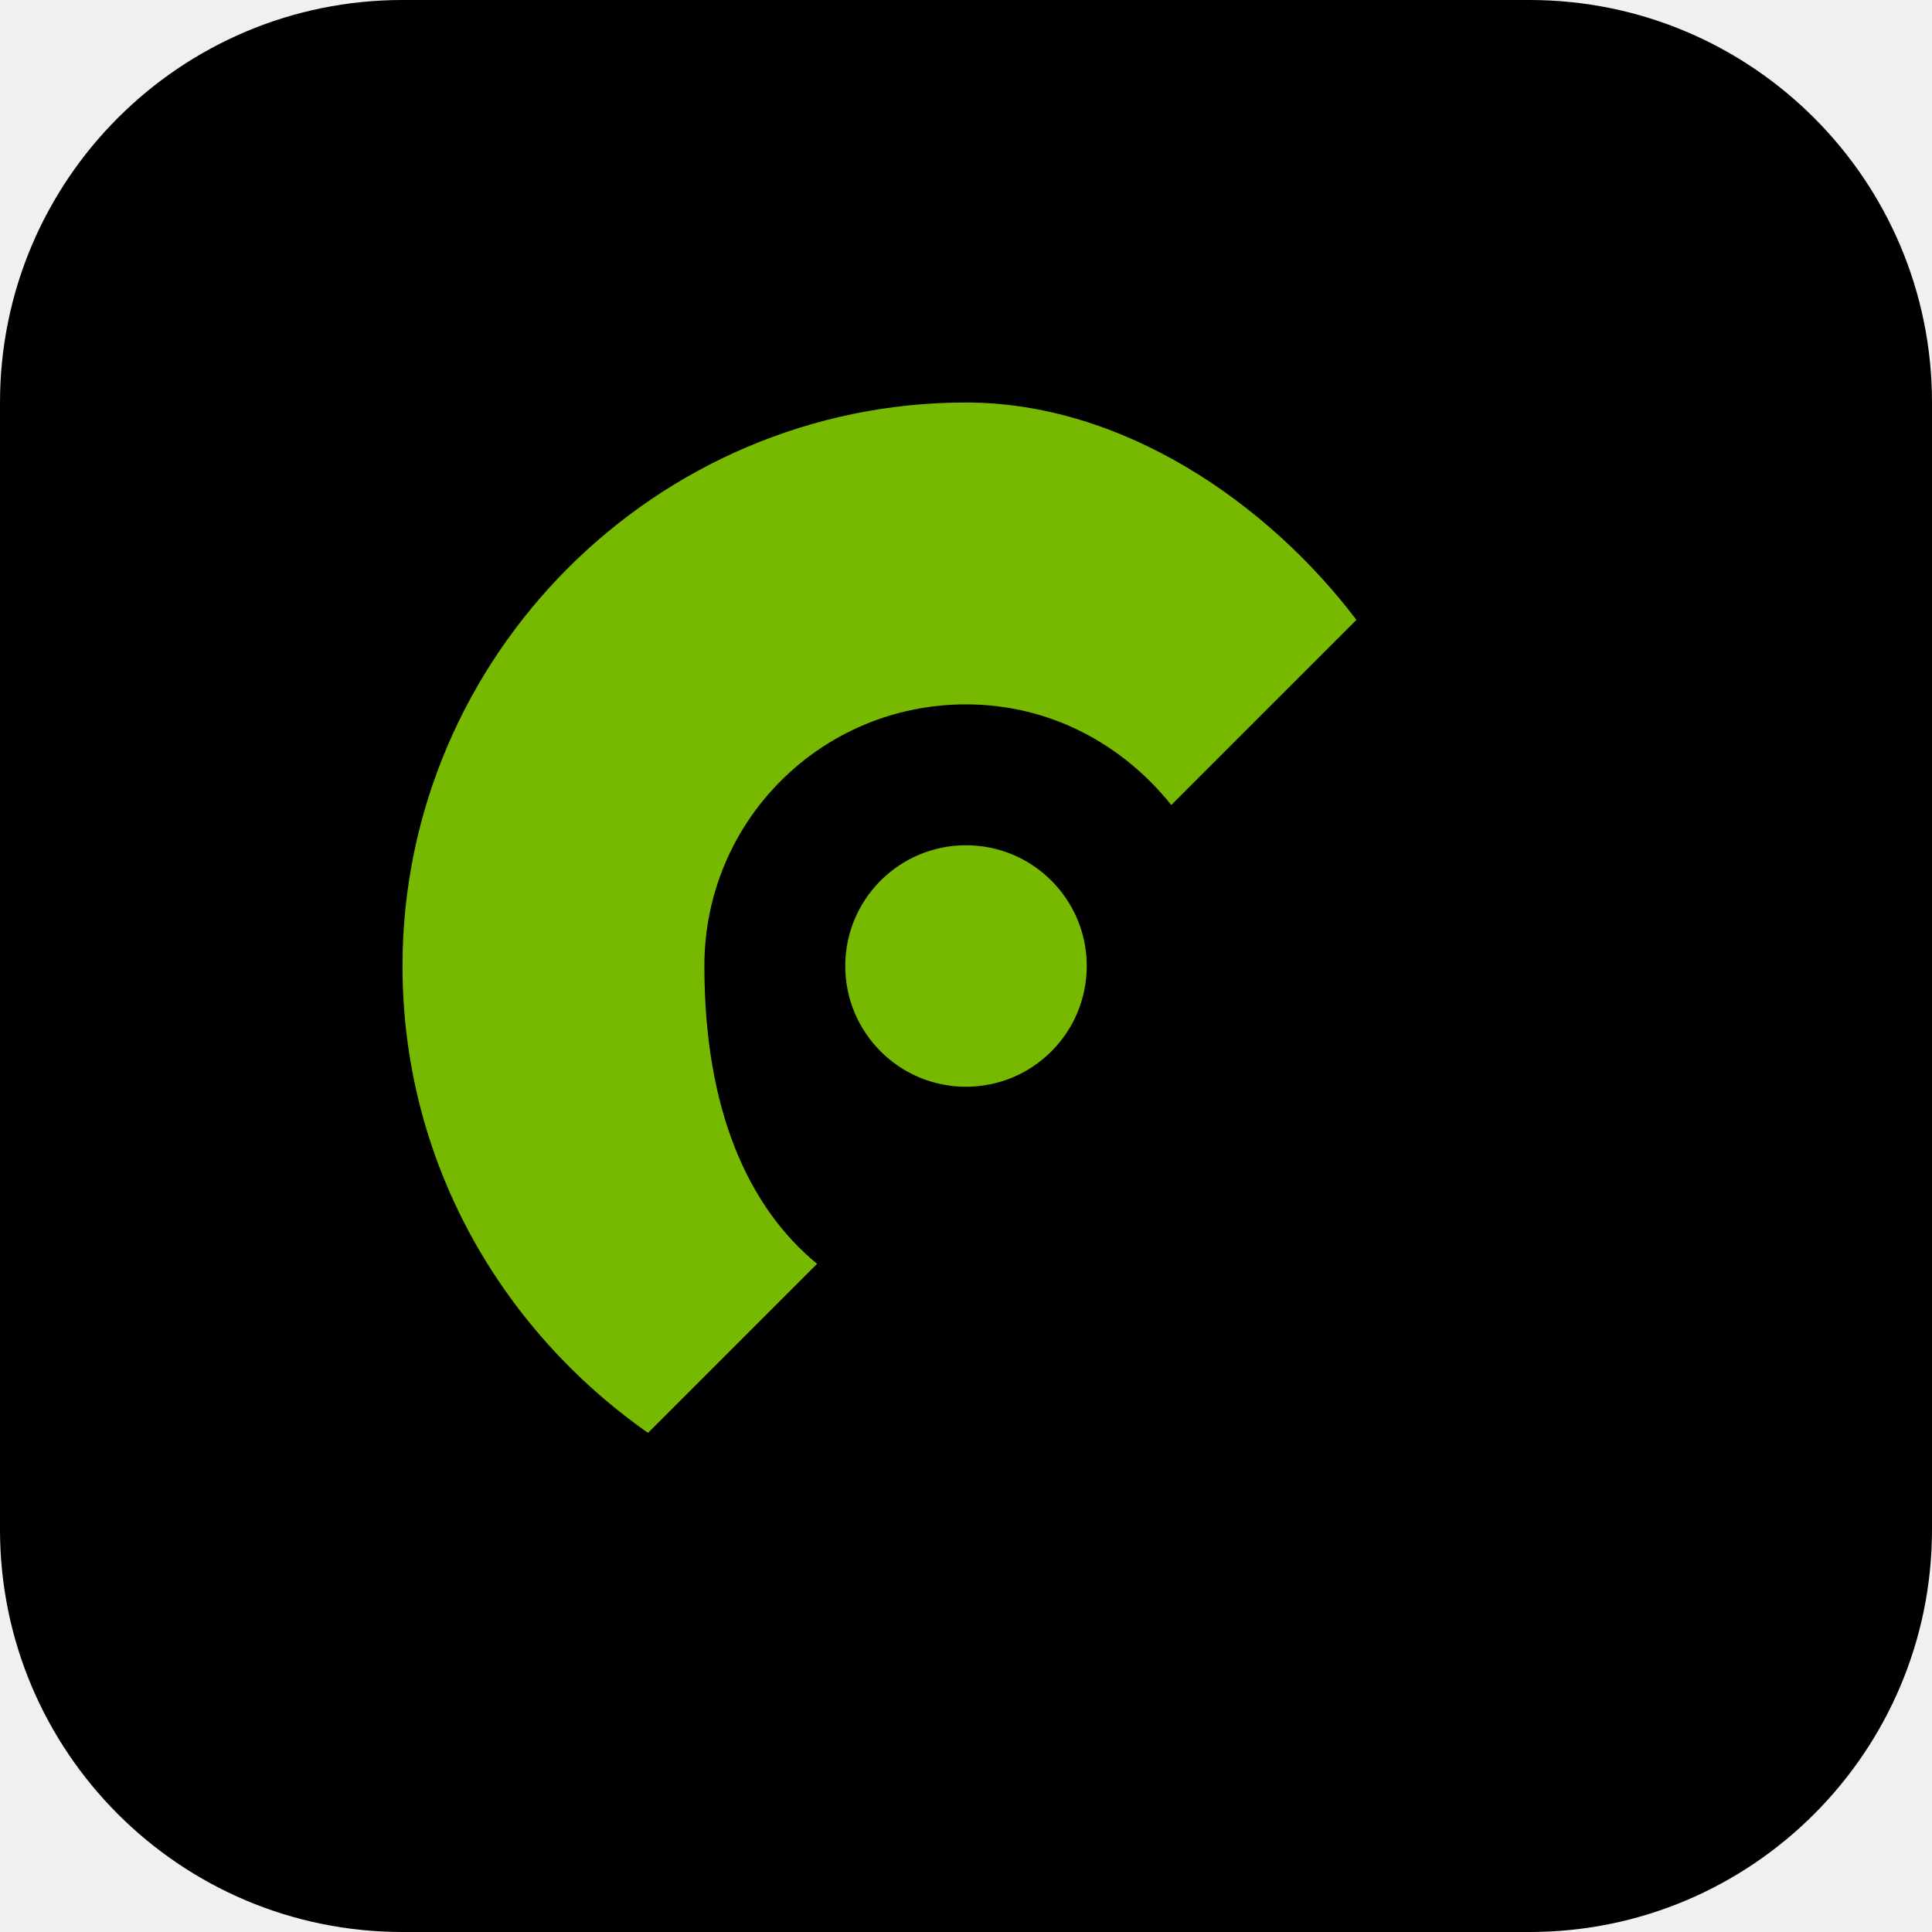
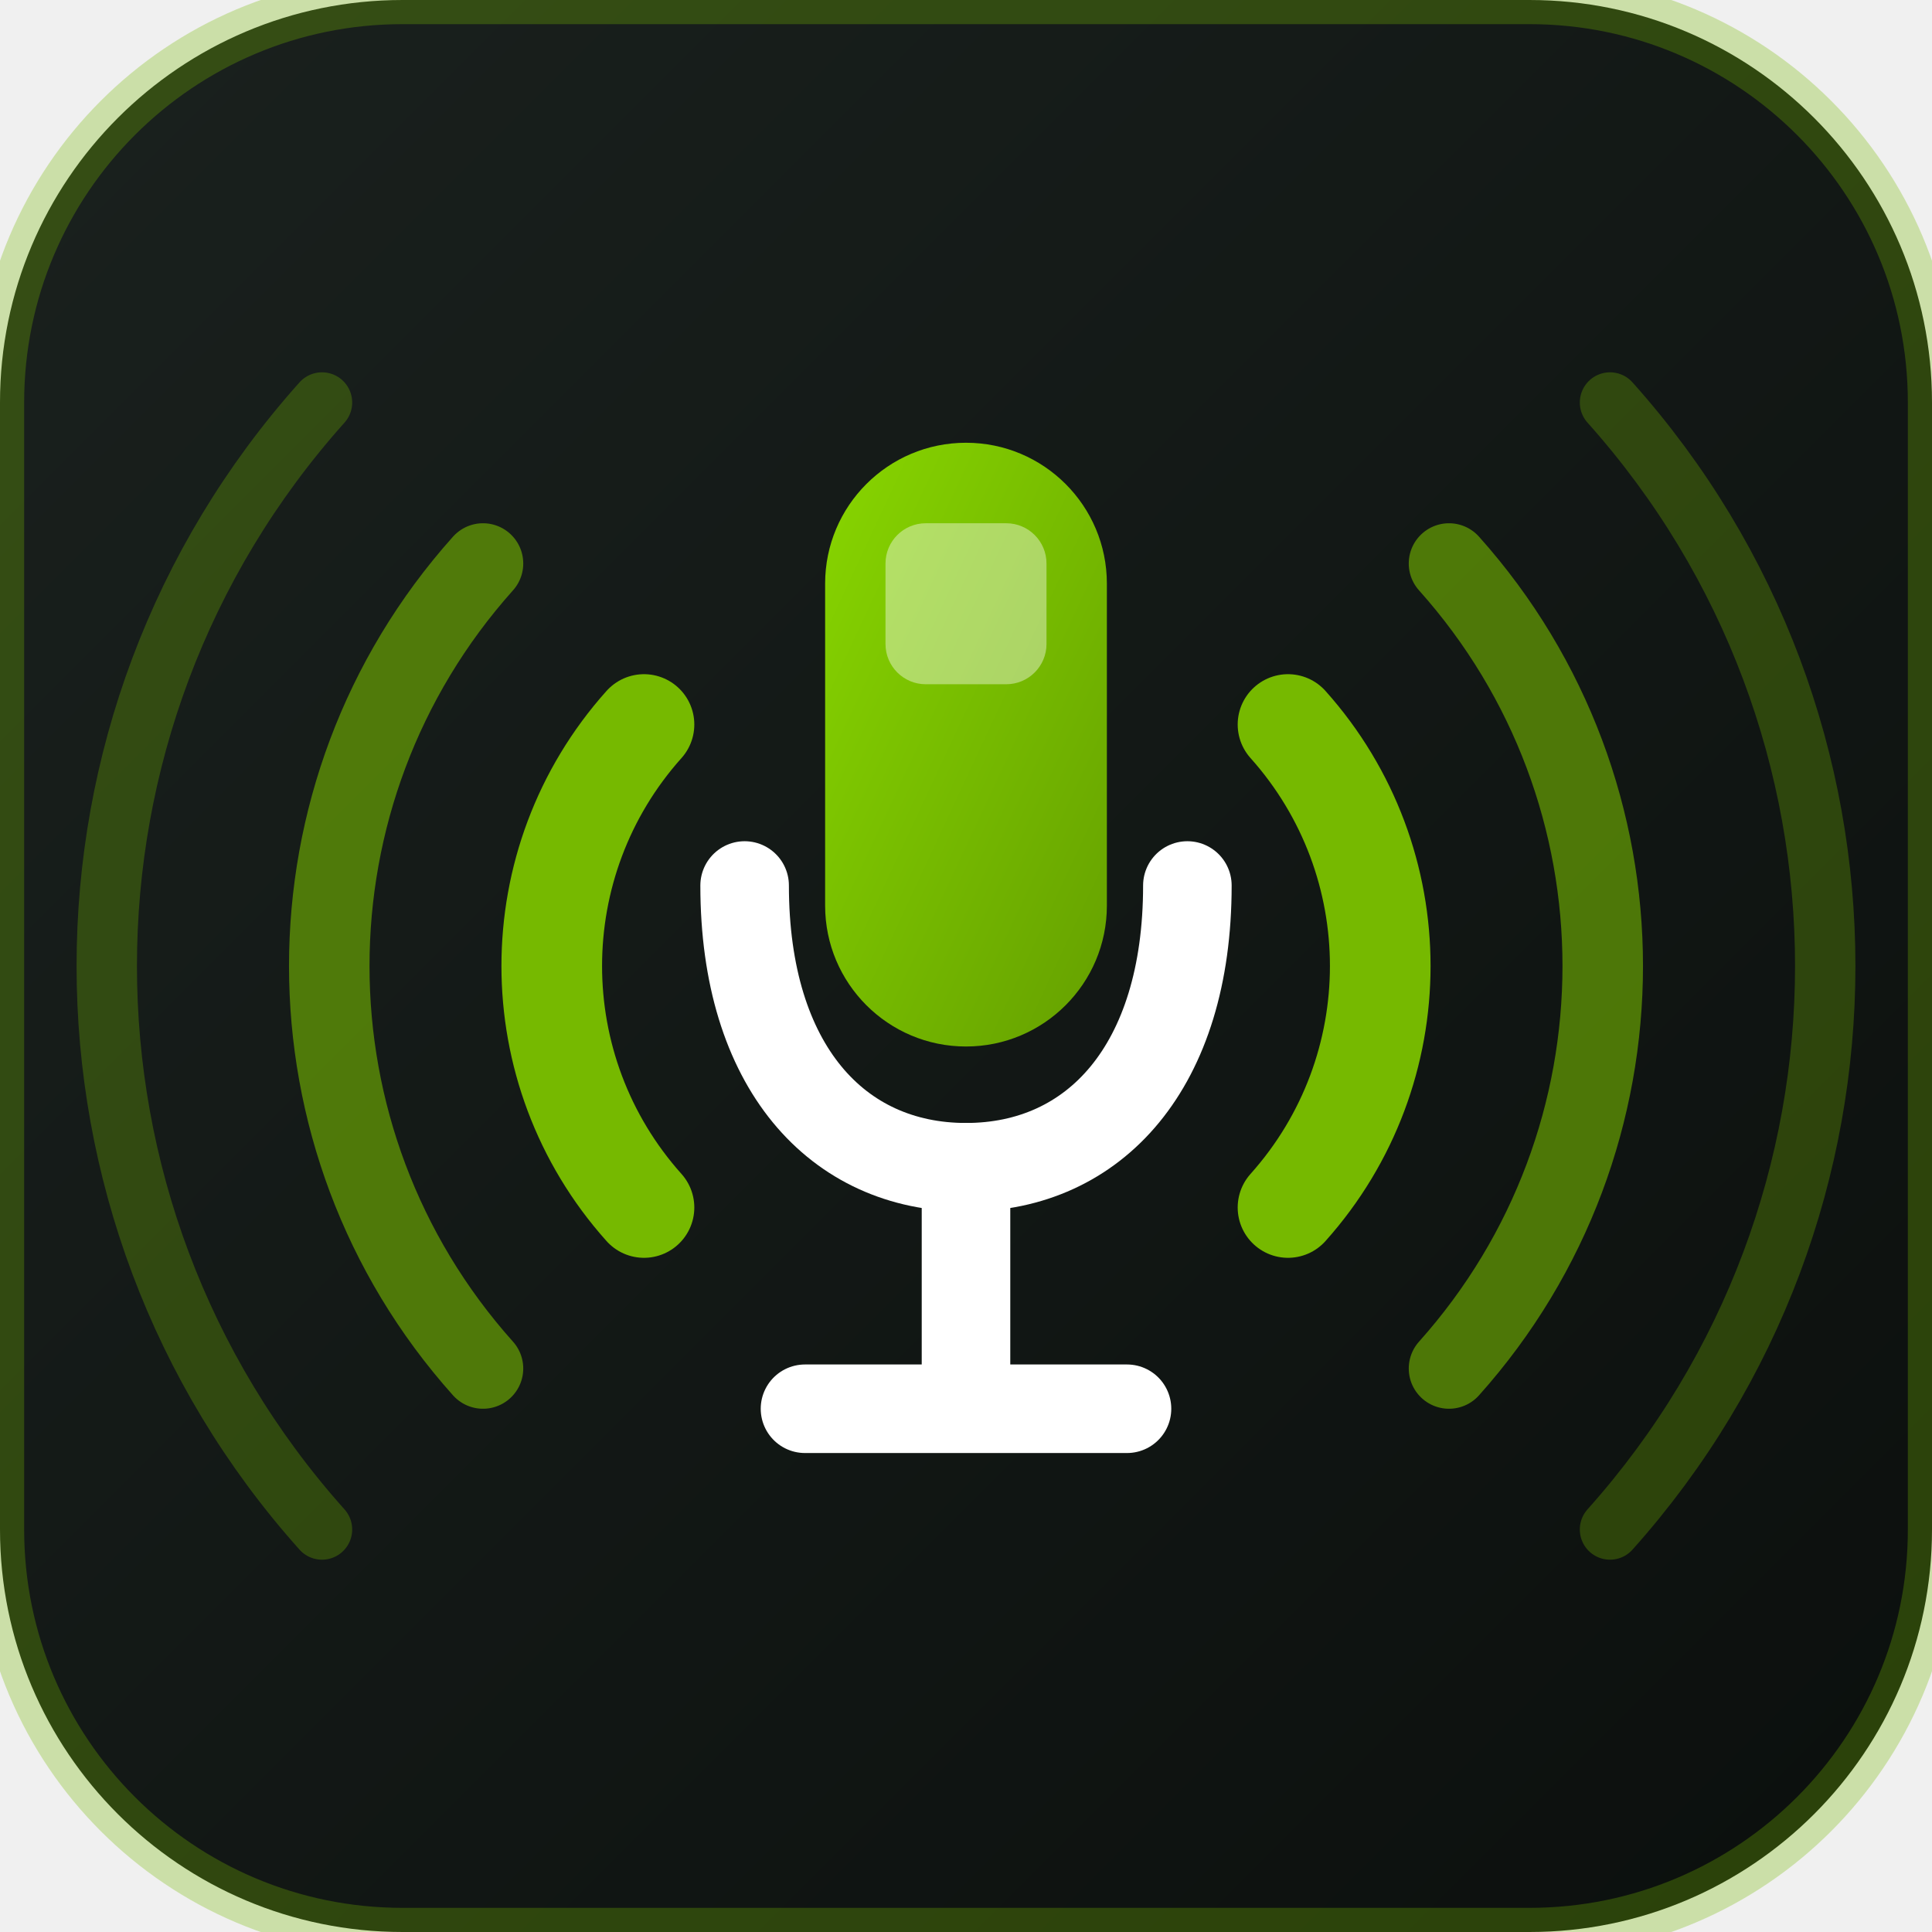
<svg xmlns="http://www.w3.org/2000/svg" viewBox="0 0 48 48">
-   <rect width="48" height="48" rx="10" fill="#000000" />
-   <path d="M24 10c-7.7 0-14 6.3-14 14 0 4.8 2.4 9 6.1 11.6l4.2-4.2C18.6 30 17.5 27.6 17.5 24c0-3.6 2.9-6.5 6.5-6.5 2.1 0 3.9 1 5.1 2.5l4.6-4.6C31.5 12.5 27.9 10 24 10z" fill="#76B900" />
-   <circle cx="24" cy="24" r="3" fill="#76B900" />
+   <defs>
+     <linearGradient id="nvBg" x1="0%" y1="0%" x2="100%" y2="100%">
+       <stop offset="0%" stop-color="#1A211E" />
+       <stop offset="100%" stop-color="#0B0F0D" />
+     </linearGradient>
+     <linearGradient id="nvGreen" x1="0%" y1="0%" x2="100%" y2="100%">
+       <stop offset="0%" stop-color="#88D600" />
+       <stop offset="100%" stop-color="#65A000" />
+     </linearGradient>
+   </defs>
+   <rect width="48" height="48" rx="10" fill="url(#nvBg)" stroke="#76B900" stroke-width="1.2" stroke-opacity="0.3" />
+   <path d="M16 18 A9 9 0 0 0 16 30" fill="none" stroke="#76B900" stroke-width="2.5" stroke-linecap="round" />
+   <path d="M12 14 A15 15 0 0 0 12 34" fill="none" stroke="#76B900" stroke-width="2" stroke-linecap="round" stroke-opacity="0.6" />
+   <path d="M8 10 A21 21 0 0 0 8 38" fill="none" stroke="#76B900" stroke-width="1.5" stroke-linecap="round" stroke-opacity="0.3" />
+   <path d="M32 18 A9 9 0 0 1 32 30" fill="none" stroke="#76B900" stroke-width="2.5" stroke-linecap="round" />
+   <path d="M36 14 A15 15 0 0 1 36 34" fill="none" stroke="#76B900" stroke-width="2" stroke-linecap="round" stroke-opacity="0.6" />
+   <path d="M40 10 A21 21 0 0 1 40 38" fill="none" stroke="#76B900" stroke-width="1.5" stroke-linecap="round" stroke-opacity="0.3" />
+   <rect x="20.5" y="11" width="7" height="15" rx="3.5" fill="url(#nvGreen)" />
+   <rect x="22" y="13" width="4" height="4" rx="1" fill="#FFFFFF" fill-opacity="0.4" />
+   <path d="M18.5 22 C18.5 26.5 20.8 29 24 29 C27.2 29 29.5 26.5 29.5 22" fill="none" stroke="#FFFFFF" stroke-width="2.2" stroke-linecap="round" />
+   <path d="M24 29 L24 35 M20 35 L28 35" fill="none" stroke="#FFFFFF" stroke-width="2.2" stroke-linecap="round" />
</svg>
